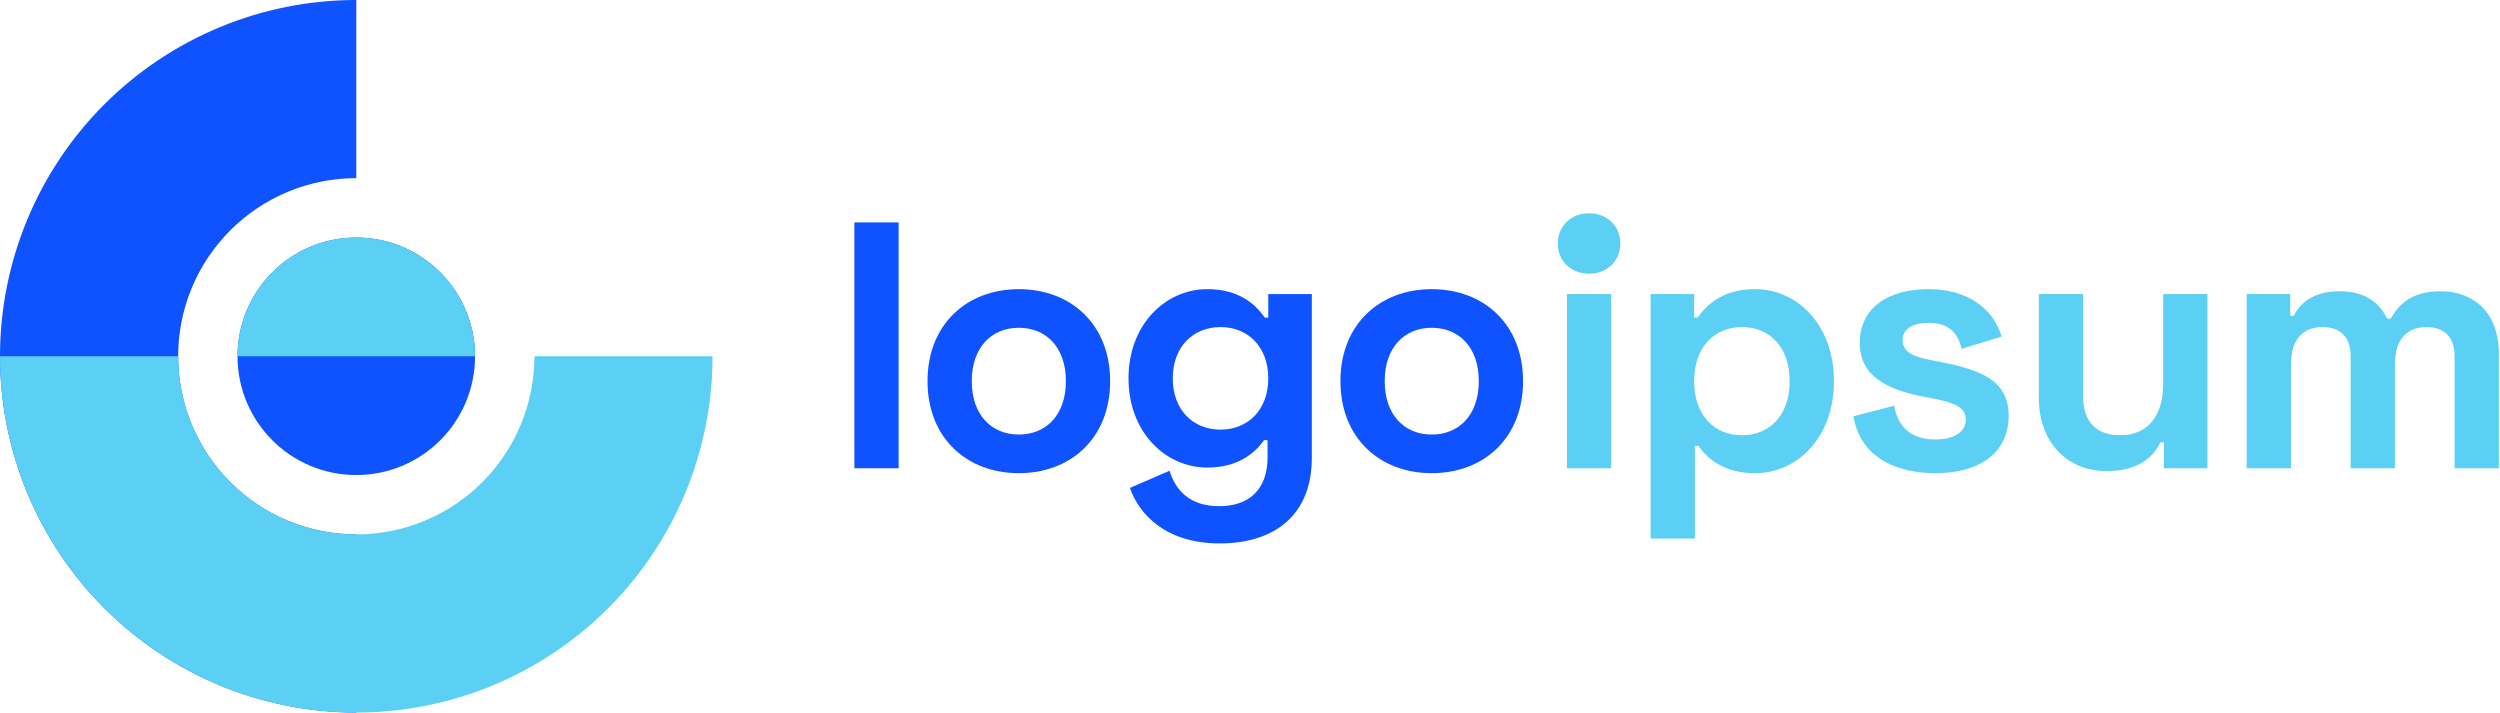
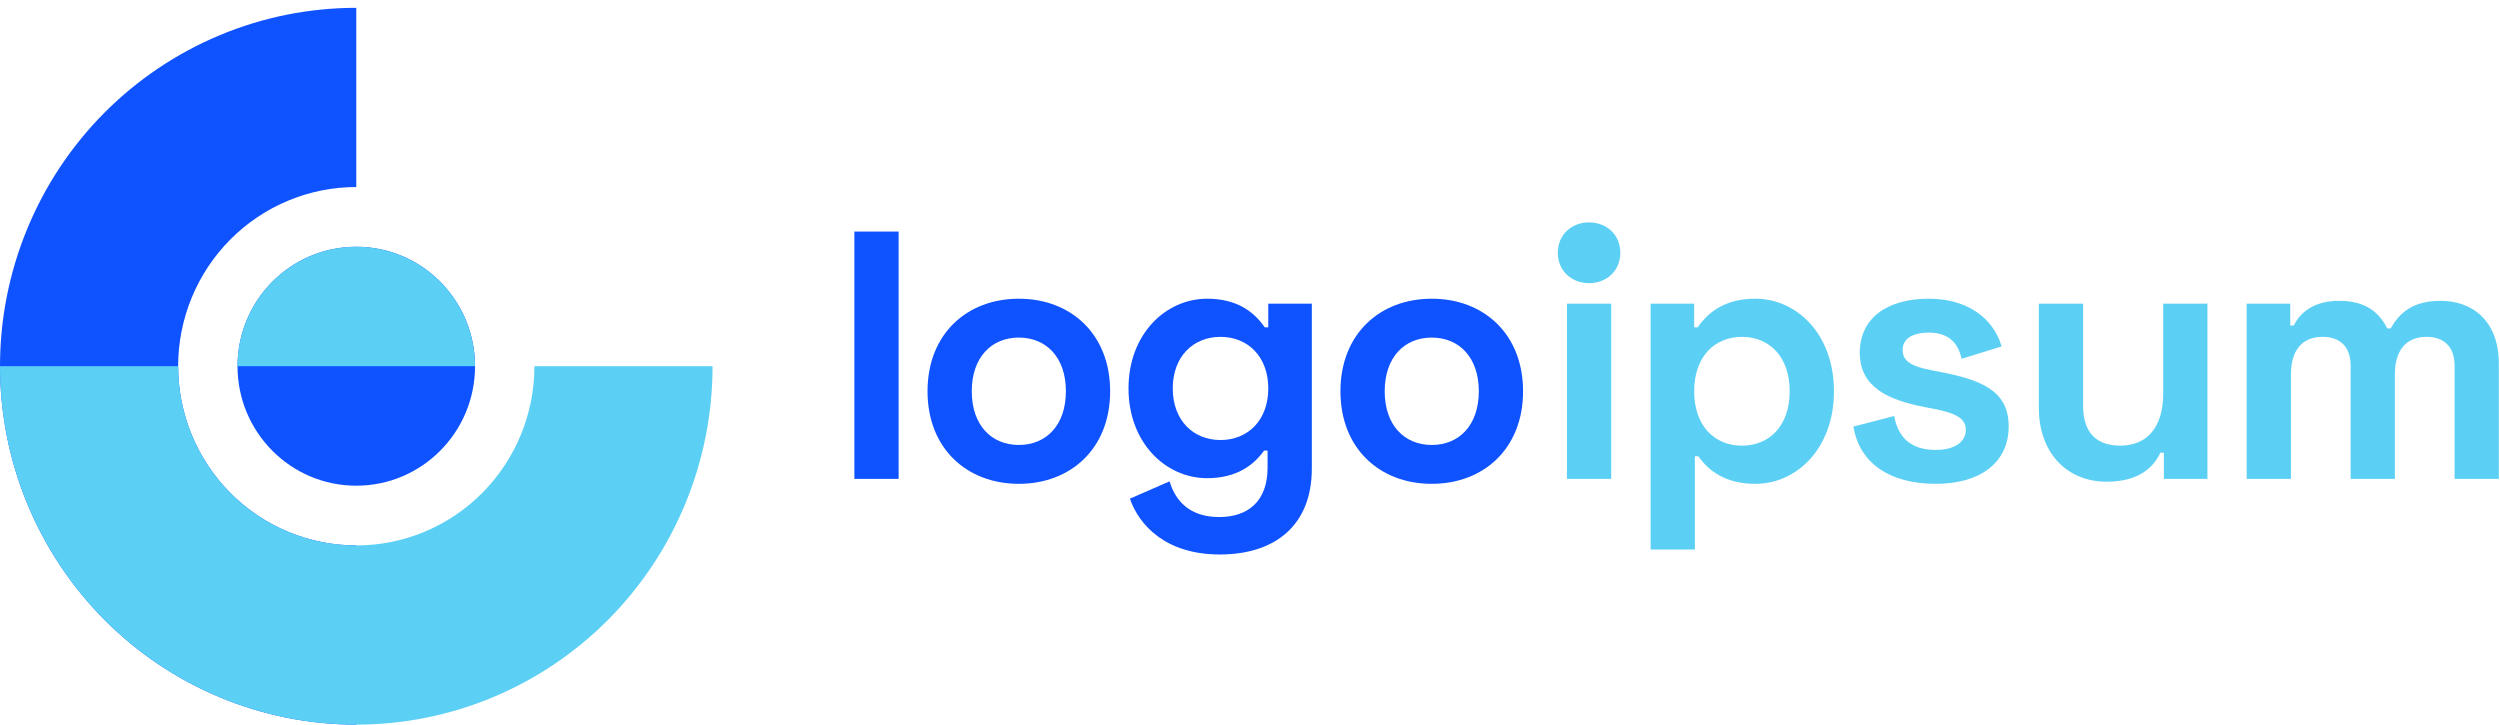
- <svg xmlns="http://www.w3.org/2000/svg" width="207" height="59" viewBox="0 0 207 59" fill="none">
+ <svg xmlns="http://www.w3.org/2000/svg" width="207" height="60" viewBox="0 0 207 60" fill="none">
  <g id="Group 402">
-     <path id="Vector" d="M29.5 0C25.626 0 21.79 0.763 18.211 2.246C14.632 3.728 11.38 5.901 8.64 8.64C5.901 11.38 3.728 14.632 2.246 18.211C0.763 21.79 0 25.626 0 29.5C0 33.374 0.763 37.21 2.246 40.789C3.728 44.368 5.901 47.62 8.64 50.36C11.38 53.099 14.632 55.272 18.211 56.755C21.79 58.237 25.626 59 29.5 59V44.25C27.563 44.25 25.645 43.868 23.855 43.127C22.066 42.386 20.44 41.3 19.07 39.93C17.701 38.56 16.614 36.934 15.873 35.145C15.132 33.355 14.75 31.437 14.75 29.5C14.75 27.563 15.132 25.645 15.873 23.855C16.614 22.066 17.701 20.44 19.07 19.07C20.44 17.701 22.066 16.614 23.855 15.873C25.645 15.132 27.563 14.75 29.5 14.75V0Z" fill="#0F52FF" />
-     <path id="Vector_2" d="M29.5 39.333C34.931 39.333 39.333 34.931 39.333 29.5C39.333 24.069 34.931 19.667 29.5 19.667C24.069 19.667 19.667 24.069 19.667 29.5C19.667 34.931 24.069 39.333 29.5 39.333Z" fill="#0F52FF" />
-     <path id="Vector_3" d="M0 29.5C0 33.374 0.763 37.21 2.246 40.789C3.728 44.368 5.901 47.62 8.64 50.36C11.38 53.099 14.632 55.272 18.211 56.755C21.79 58.237 25.626 59 29.5 59C33.374 59 37.21 58.237 40.789 56.755C44.368 55.272 47.62 53.099 50.36 50.36C53.099 47.62 55.272 44.368 56.755 40.789C58.237 37.21 59 33.374 59 29.5H44.25C44.25 31.437 43.868 33.355 43.127 35.145C42.386 36.934 41.3 38.56 39.93 39.93C38.56 41.3 36.934 42.386 35.145 43.127C33.355 43.868 31.437 44.25 29.5 44.25C27.563 44.25 25.645 43.868 23.855 43.127C22.066 42.386 20.44 41.3 19.07 39.93C17.701 38.56 16.614 36.934 15.873 35.145C15.132 33.355 14.75 31.437 14.75 29.5H0Z" fill="#5BD0F4" />
-     <path id="Vector_4" d="M39.333 29.5C39.333 26.892 38.297 24.391 36.453 22.547C34.609 20.703 32.108 19.667 29.5 19.667C26.892 19.667 24.391 20.703 22.547 22.547C20.703 24.391 19.667 26.892 19.667 29.5H29.5H39.333Z" fill="#5BD0F4" />
-     <path id="Vector_5" d="M74.407 18.416H70.743V38.771H74.407V18.416Z" fill="#0F52FF" />
-     <path id="Vector_6" d="M76.799 31.561C76.799 36.271 80.056 39.179 84.36 39.179C88.663 39.179 91.92 36.271 91.92 31.561C91.92 26.85 88.663 23.942 84.36 23.942C80.056 23.942 76.799 26.85 76.799 31.561ZM80.463 31.561C80.463 28.769 82.091 27.14 84.36 27.14C86.628 27.14 88.256 28.769 88.256 31.561C88.256 34.352 86.628 35.98 84.36 35.98C82.091 35.98 80.463 34.352 80.463 31.561Z" fill="#0F52FF" />
-     <path id="Vector_7" d="M105.013 24.349V26.297H104.722C103.85 25.047 102.454 23.942 99.953 23.942C96.522 23.942 93.44 26.85 93.44 31.328C93.44 35.806 96.522 38.714 99.953 38.714C102.454 38.714 103.85 37.58 104.664 36.446H104.955V37.841C104.955 40.633 103.326 41.912 100.942 41.912C98.558 41.912 97.336 40.633 96.842 38.975L93.556 40.4C94.312 42.581 96.522 44.995 101 44.995C105.595 44.995 108.619 42.581 108.619 37.929V24.349H105.013ZM101.058 35.573C98.79 35.573 97.104 33.945 97.104 31.328C97.104 28.711 98.79 27.082 101.058 27.082C103.326 27.082 105.013 28.711 105.013 31.328C105.013 33.945 103.326 35.573 101.058 35.573Z" fill="#0F52FF" />
-     <path id="Vector_8" d="M110.989 31.561C110.989 36.271 114.246 39.179 118.55 39.179C122.853 39.179 126.11 36.271 126.11 31.561C126.11 26.85 122.853 23.942 118.55 23.942C114.246 23.942 110.989 26.85 110.989 31.561ZM114.653 31.561C114.653 28.769 116.282 27.14 118.55 27.14C120.818 27.14 122.446 28.769 122.446 31.561C122.446 34.352 120.818 35.98 118.55 35.98C116.282 35.98 114.653 34.352 114.653 31.561Z" fill="#0F52FF" />
-     <path id="Vector_9" d="M128.986 20.161C128.986 21.644 130.12 22.662 131.575 22.662C133.028 22.662 134.163 21.644 134.163 20.161C134.163 18.678 133.028 17.66 131.575 17.66C130.12 17.66 128.986 18.678 128.986 20.161ZM133.406 24.348H129.743V38.771H133.406V24.348Z" fill="#5BD0F4" />
-     <path id="Vector_10" d="M136.671 44.588H140.336V36.911H140.626C141.44 38.074 142.836 39.179 145.337 39.179C148.768 39.179 151.851 36.271 151.851 31.561C151.851 26.85 148.768 23.942 145.337 23.942C142.836 23.942 141.44 25.047 140.568 26.297H140.277V24.349H136.671V44.588ZM144.231 36.039C141.964 36.039 140.277 34.41 140.277 31.561C140.277 28.711 141.964 27.082 144.231 27.082C146.5 27.082 148.186 28.711 148.186 31.561C148.186 34.41 146.5 36.039 144.231 36.039Z" fill="#5BD0F4" />
-     <path id="Vector_11" d="M153.989 28.391C153.989 31.241 156.372 32.288 159.396 32.869L160.153 33.014C161.955 33.363 162.769 33.8 162.769 34.73C162.769 35.661 161.955 36.388 160.27 36.388C158.582 36.388 157.217 35.69 156.837 33.596L153.464 34.468C153.96 37.492 156.489 39.179 160.27 39.179C163.933 39.179 166.318 37.464 166.318 34.439C166.318 31.415 163.875 30.601 160.619 29.961L159.862 29.816C158.35 29.525 157.535 29.118 157.535 28.158C157.535 27.286 158.292 26.733 159.688 26.733C161.084 26.733 162.072 27.315 162.421 28.885L165.736 27.868C165.038 25.541 162.916 23.942 159.688 23.942C156.256 23.942 153.989 25.541 153.989 28.391Z" fill="#5BD0F4" />
-     <path id="Vector_12" d="M182.775 38.771V24.348H179.112V31.793C179.112 34.468 177.804 36.038 175.564 36.038C173.586 36.038 172.482 34.962 172.482 32.781V24.348H168.817V32.956C168.817 36.532 171.058 39.004 174.431 39.004C177.076 39.004 178.298 37.841 178.879 36.62H179.169V38.771H182.775Z" fill="#5BD0F4" />
-     <path id="Vector_13" d="M186.025 24.349V38.772H189.69V30.164C189.69 28.187 190.621 27.082 192.306 27.082C193.761 27.082 194.633 27.896 194.633 29.466V38.772H198.297V30.164C198.297 28.187 199.228 27.082 200.914 27.082C202.368 27.082 203.24 27.896 203.24 29.466V38.772H206.905V29.292C206.905 25.803 204.752 24.116 202.077 24.116C199.722 24.116 198.646 25.163 197.948 26.384H197.657C196.988 25.017 195.796 24.116 193.702 24.116C191.609 24.116 190.474 25.047 189.923 26.151H189.631V24.349H186.025Z" fill="#5BD0F4" />
+     <path id="Vector" d="M29.5 0.648C25.626 0.648 21.79 1.416 18.211 2.907C14.632 4.399 11.38 6.585 8.64 9.34C5.901 12.096 3.728 15.367 2.246 18.968C0.763 22.568 0 26.427 0 30.324C0 34.221 0.763 38.08 2.246 41.681C3.728 45.281 5.901 48.552 8.64 51.308C11.38 54.064 14.632 56.25 18.211 57.741C21.79 59.232 25.626 60 29.5 60V45.162C27.563 45.162 25.645 44.778 23.855 44.033C22.066 43.287 20.44 42.194 19.07 40.816C17.701 39.438 16.614 37.803 15.873 36.002C15.132 34.202 14.75 32.273 14.75 30.324C14.75 28.376 15.132 26.446 15.873 24.646C16.614 22.846 17.701 21.21 19.07 19.832C20.44 18.454 22.066 17.361 23.855 16.616C25.645 15.87 27.563 15.486 29.5 15.486V0.648Z" fill="#0F52FF" />
+     <path id="Vector_2" d="M29.5 40.216C34.931 40.216 39.333 35.787 39.333 30.324C39.333 24.861 34.931 20.432 29.5 20.432C24.069 20.432 19.667 24.861 19.667 30.324C19.667 35.787 24.069 40.216 29.5 40.216Z" fill="#0F52FF" />
+     <path id="Vector_3" d="M0 30.324C0 34.221 0.763 38.08 2.246 41.681C3.728 45.281 5.901 48.552 8.64 51.308C11.38 54.064 14.632 56.25 18.211 57.741C21.79 59.232 25.626 60 29.5 60C33.374 60 37.21 59.232 40.789 57.741C44.368 56.25 47.62 54.064 50.36 51.308C53.099 48.552 55.272 45.281 56.755 41.681C58.237 38.08 59 34.221 59 30.324H44.25C44.25 32.273 43.868 34.202 43.127 36.002C42.386 37.803 41.3 39.438 39.93 40.816C38.56 42.194 36.934 43.287 35.145 44.032C33.355 44.778 31.437 45.162 29.5 45.162C27.563 45.162 25.645 44.778 23.855 44.032C22.066 43.287 20.44 42.194 19.07 40.816C17.701 39.438 16.614 37.803 15.873 36.002C15.132 34.202 14.75 32.273 14.75 30.324H0Z" fill="#5BD0F4" />
+     <path id="Vector_4" d="M39.333 30.324C39.333 27.701 38.297 25.185 36.453 23.33C34.609 21.474 32.108 20.432 29.5 20.432C26.892 20.432 24.391 21.474 22.547 23.33C20.703 25.185 19.667 27.701 19.667 30.324H29.5H39.333Z" fill="#5BD0F4" />
+     <path id="Vector_5" d="M74.407 19.174H70.743V39.651H74.407V19.174Z" fill="#0F52FF" />
+     <path id="Vector_6" d="M76.799 32.397C76.799 37.136 80.056 40.061 84.36 40.061C88.663 40.061 91.92 37.136 91.92 32.397C91.92 27.658 88.663 24.733 84.36 24.733C80.056 24.733 76.799 27.658 76.799 32.397ZM80.463 32.397C80.463 29.589 82.091 27.951 84.36 27.951C86.628 27.951 88.256 29.589 88.256 32.397C88.256 35.205 86.628 36.843 84.36 36.843C82.091 36.843 80.463 35.205 80.463 32.397Z" fill="#0F52FF" />
+     <path id="Vector_7" d="M105.013 25.142V27.102H104.722C103.85 25.845 102.454 24.733 99.953 24.733C96.522 24.733 93.44 27.658 93.44 32.163C93.44 36.668 96.522 39.593 99.953 39.593C102.454 39.593 103.85 38.452 104.664 37.311H104.955V38.715C104.955 41.523 103.326 42.811 100.942 42.811C98.558 42.811 97.336 41.523 96.842 39.856L93.556 41.289C94.312 43.483 96.522 45.911 101 45.911C105.595 45.911 108.619 43.483 108.619 38.803V25.142H105.013ZM101.058 36.434C98.79 36.434 97.104 34.795 97.104 32.163C97.104 29.53 98.79 27.892 101.058 27.892C103.326 27.892 105.013 29.53 105.013 32.163C105.013 34.795 103.326 36.434 101.058 36.434Z" fill="#0F52FF" />
+     <path id="Vector_8" d="M110.989 32.397C110.989 37.136 114.246 40.061 118.55 40.061C122.853 40.061 126.11 37.136 126.11 32.397C126.11 27.658 122.853 24.733 118.55 24.733C114.246 24.733 110.989 27.658 110.989 32.397ZM114.653 32.397C114.653 29.589 116.282 27.951 118.55 27.951C120.818 27.951 122.446 29.589 122.446 32.397C122.446 35.205 120.818 36.843 118.55 36.843C116.282 36.843 114.653 35.205 114.653 32.397Z" fill="#0F52FF" />
+     <path id="Vector_9" d="M128.986 20.93C128.986 22.422 130.12 23.445 131.575 23.445C133.028 23.445 134.163 22.422 134.163 20.93C134.163 19.438 133.028 18.414 131.575 18.414C130.12 18.414 128.986 19.438 128.986 20.93ZM133.406 25.142H129.743V39.651H133.406V25.142Z" fill="#5BD0F4" />
+     <path id="Vector_10" d="M136.671 45.502H140.336V37.779H140.626C141.44 38.949 142.836 40.061 145.337 40.061C148.768 40.061 151.851 37.136 151.851 32.397C151.851 27.658 148.768 24.733 145.337 24.733C142.836 24.733 141.44 25.845 140.568 27.102H140.277V25.142H136.671V45.502ZM144.231 36.902C141.964 36.902 140.277 35.264 140.277 32.397C140.277 29.53 141.964 27.892 144.231 27.892C146.5 27.892 148.186 29.53 148.186 32.397C148.186 35.264 146.5 36.902 144.231 36.902Z" fill="#5BD0F4" />
+     <path id="Vector_11" d="M153.989 29.209C153.989 32.075 156.372 33.128 159.396 33.713L160.153 33.859C161.955 34.211 162.769 34.649 162.769 35.585C162.769 36.522 161.955 37.253 160.27 37.253C158.582 37.253 157.217 36.551 156.837 34.444L153.464 35.322C153.96 38.364 156.489 40.061 160.27 40.061C163.933 40.061 166.318 38.335 166.318 35.293C166.318 32.251 163.875 31.432 160.619 30.788L159.862 30.642C158.35 30.349 157.535 29.94 157.535 28.974C157.535 28.097 158.292 27.541 159.688 27.541C161.084 27.541 162.072 28.126 162.421 29.706L165.736 28.682C165.038 26.342 162.916 24.733 159.688 24.733C156.256 24.733 153.989 26.342 153.989 29.209Z" fill="#5BD0F4" />
+     <path id="Vector_12" d="M182.775 39.651V25.142H179.112V32.63C179.112 35.322 177.804 36.901 175.564 36.901C173.586 36.901 172.482 35.819 172.482 33.625V25.142H168.817V33.8C168.817 37.398 171.058 39.885 174.431 39.885C177.076 39.885 178.298 38.715 178.879 37.486H179.169V39.651H182.775Z" fill="#5BD0F4" />
+     <path id="Vector_13" d="M186.025 25.142V39.651H189.69V30.992C189.69 29.003 190.621 27.892 192.306 27.892C193.761 27.892 194.633 28.711 194.633 30.29V39.651H198.297V30.992C198.297 29.003 199.228 27.892 200.914 27.892C202.368 27.892 203.24 28.711 203.24 30.29V39.651H206.905V30.115C206.905 26.605 204.752 24.908 202.077 24.908C199.722 24.908 198.646 25.961 197.948 27.19H197.657C196.988 25.815 195.796 24.908 193.702 24.908C191.609 24.908 190.474 25.844 189.923 26.956H189.631V25.142H186.025Z" fill="#5BD0F4" />
  </g>
</svg>
